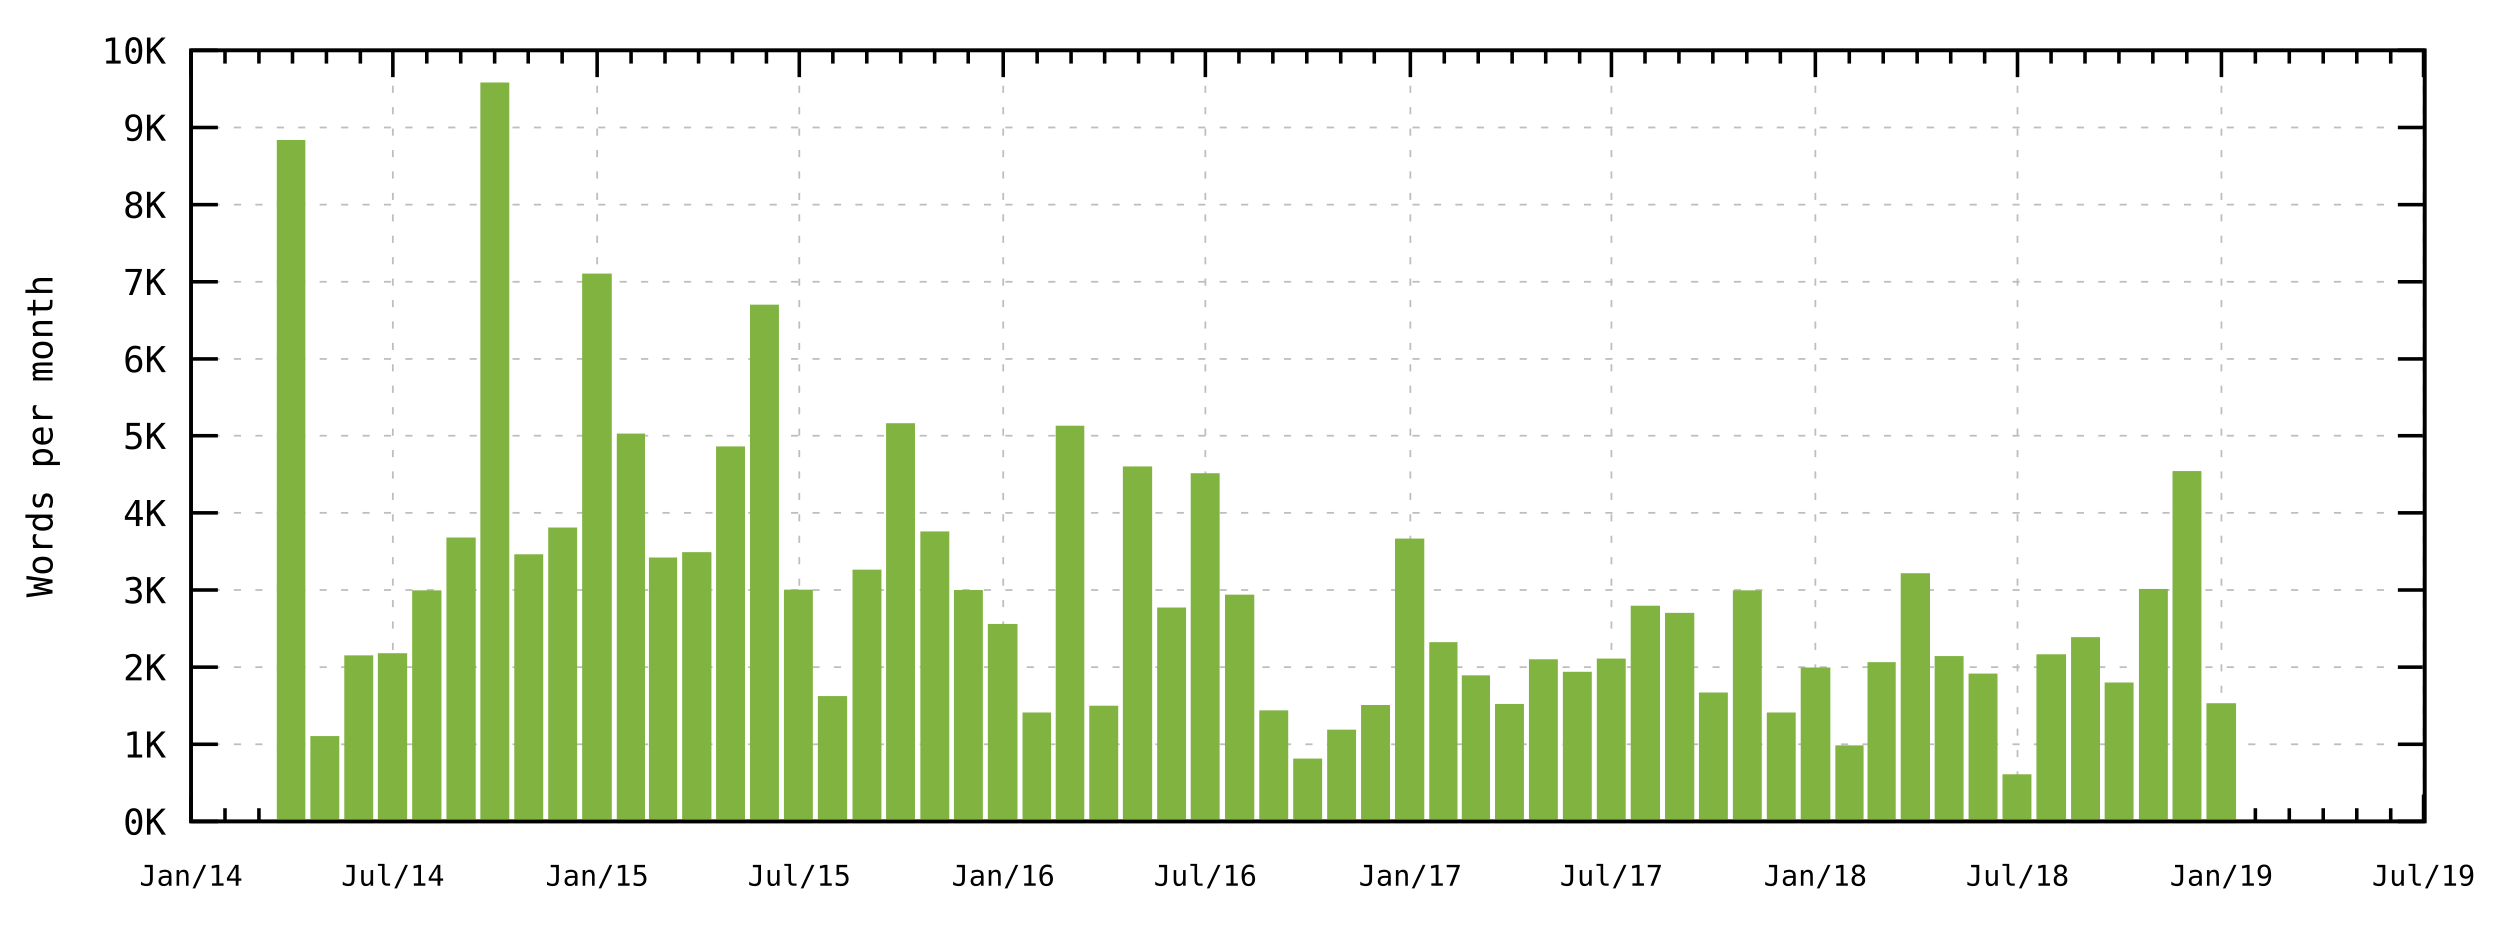
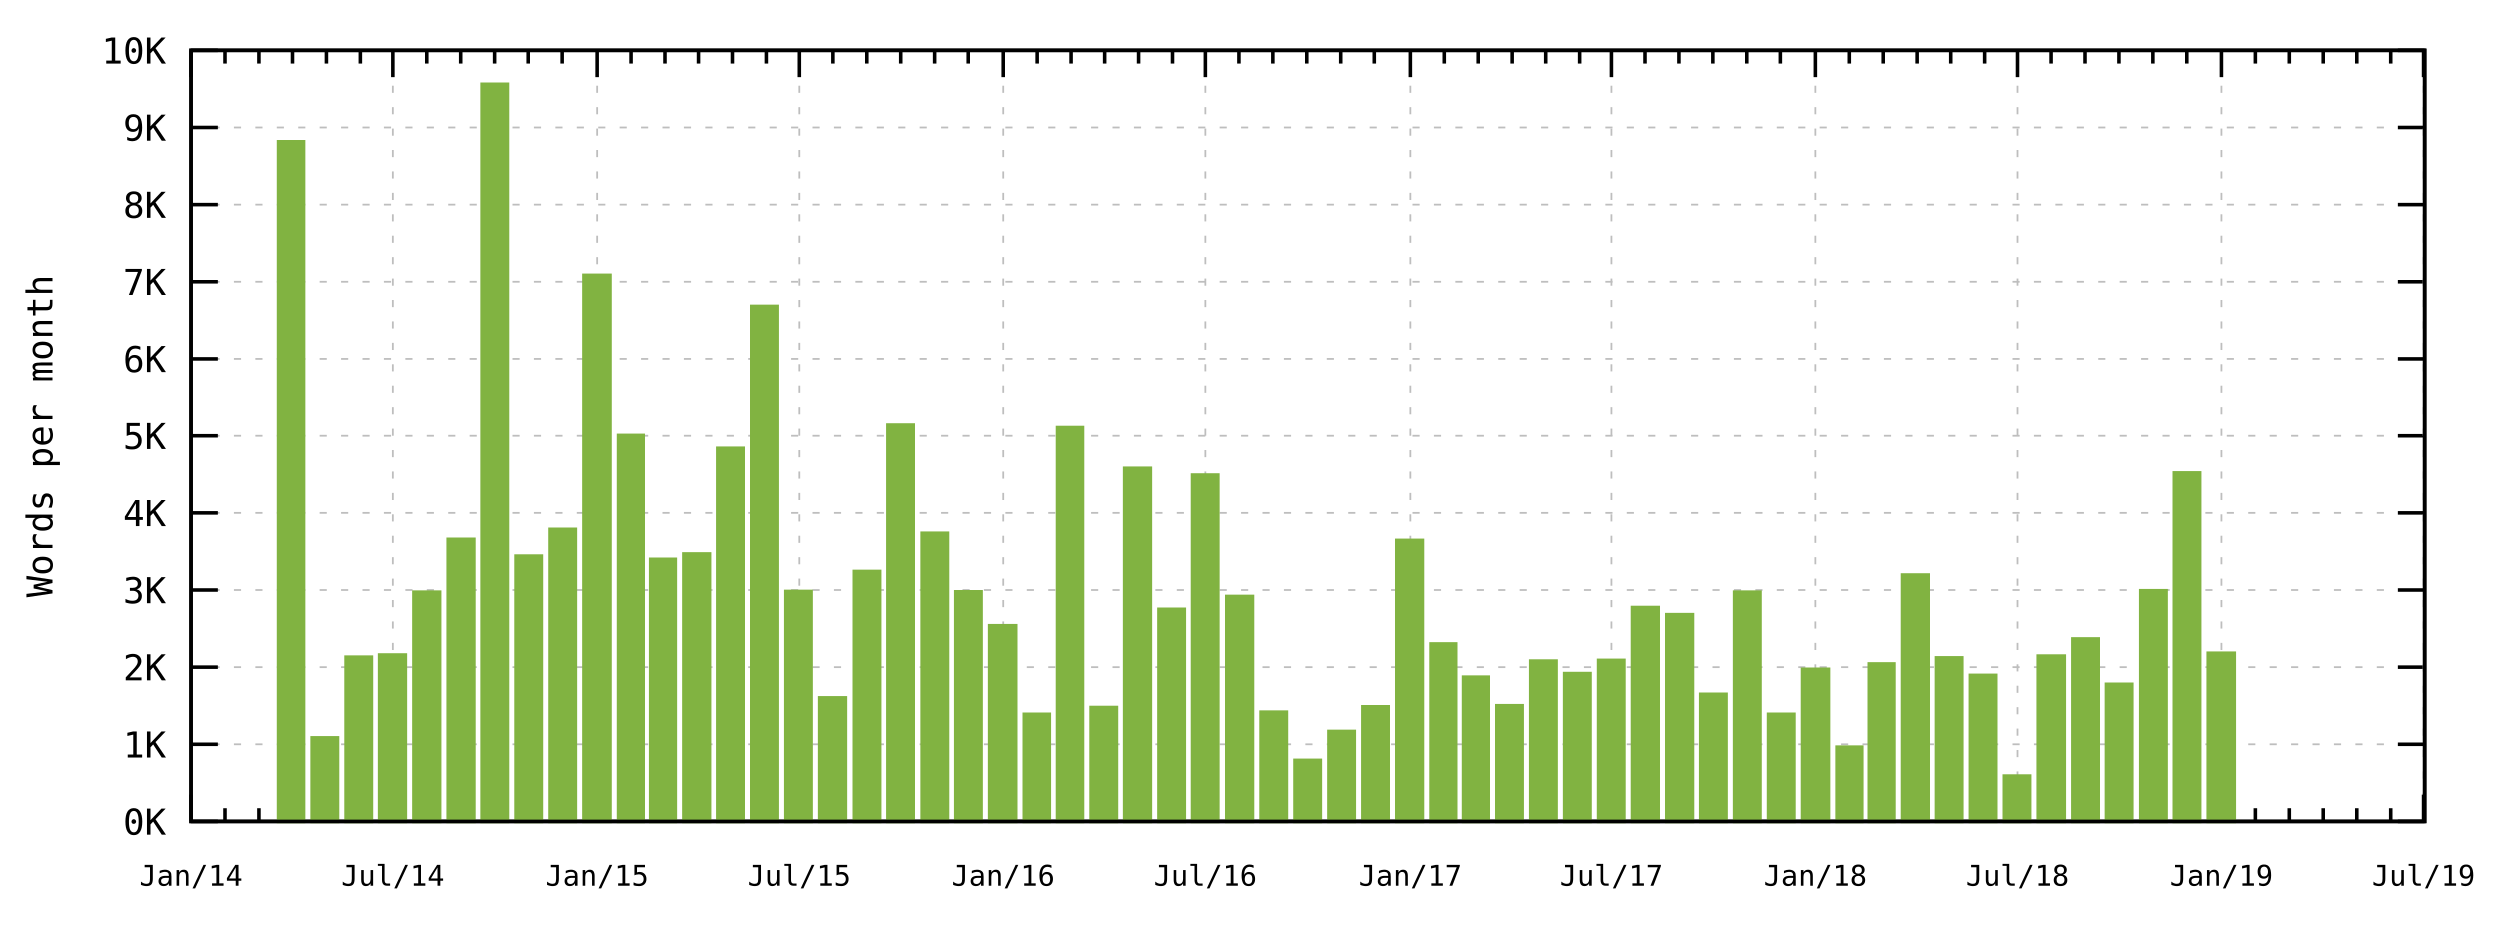
<svg xmlns="http://www.w3.org/2000/svg" xmlns:xlink="http://www.w3.org/1999/xlink" width="700" height="260" viewBox="0 0 700 260">
  <g id="gnuplot_canvas">
    <rect x="0" y="0" width="700" height="260" fill="none" />
    <defs>
      <circle id="gpDot" r="0.5" stroke-width="0.5" />
      <path id="gpPt0" stroke-width="0.267" stroke="currentColor" d="M-1,0 h2 M0,-1 v2" />
      <path id="gpPt1" stroke-width="0.267" stroke="currentColor" d="M-1,-1 L1,1 M1,-1 L-1,1" />
      <path id="gpPt2" stroke-width="0.267" stroke="currentColor" d="M-1,0 L1,0 M0,-1 L0,1 M-1,-1 L1,1 M-1,1 L1,-1" />
      <rect id="gpPt3" stroke-width="0.267" stroke="currentColor" x="-1" y="-1" width="2" height="2" />
      <rect id="gpPt4" stroke-width="0.267" stroke="currentColor" fill="currentColor" x="-1" y="-1" width="2" height="2" />
      <circle id="gpPt5" stroke-width="0.267" stroke="currentColor" cx="0" cy="0" r="1" />
      <use xlink:href="#gpPt5" id="gpPt6" fill="currentColor" stroke="none" />
      <path id="gpPt7" stroke-width="0.267" stroke="currentColor" d="M0,-1.33 L-1.33,0.67 L1.33,0.67 z" />
      <use xlink:href="#gpPt7" id="gpPt8" fill="currentColor" stroke="none" />
      <use xlink:href="#gpPt7" id="gpPt9" stroke="currentColor" transform="rotate(180)" />
      <use xlink:href="#gpPt9" id="gpPt10" fill="currentColor" stroke="none" />
      <use xlink:href="#gpPt3" id="gpPt11" stroke="currentColor" transform="rotate(45)" />
      <use xlink:href="#gpPt11" id="gpPt12" fill="currentColor" stroke="none" />
      <path id="gpPt13" stroke-width="0.267" stroke="currentColor" d="M0,1.330 L1.265,0.411 L0.782,-1.067 L-0.782,-1.076 L-1.265,0.411 z" />
      <use xlink:href="#gpPt13" id="gpPt14" fill="currentColor" stroke="none" />
      <filter id="textbox" filterUnits="objectBoundingBox" x="0" y="0" height="1" width="1">
        <feFlood flood-color="white" flood-opacity="1" result="bgnd" />
        <feComposite in="SourceGraphic" in2="bgnd" operator="atop" />
      </filter>
      <filter id="greybox" filterUnits="objectBoundingBox" x="0" y="0" height="1" width="1">
        <feFlood flood-color="lightgrey" flood-opacity="1" result="grey" />
        <feComposite in="SourceGraphic" in2="grey" operator="atop" />
      </filter>
    </defs>
    <g fill="none" color="white" stroke="currentColor" stroke-width="1.00" stroke-linecap="butt" stroke-linejoin="miter">
</g>
    <g fill="none" color="black" stroke="currentColor" stroke-width="1.00" stroke-linecap="butt" stroke-linejoin="miter">
</g>
    <g fill="none" color="black" stroke="black" stroke-width="0.50" stroke-linecap="butt" stroke-linejoin="miter">
</g>
    <g fill="none" color="gray" stroke="currentColor" stroke-width="0.50" stroke-linecap="butt" stroke-linejoin="miter">
      <path stroke="rgb(190, 190, 190)" stroke-dasharray="2,4" class="gridline" d="M53.5,230.0 L678.9,230.0  " />
    </g>
    <g fill="none" color="gray" stroke="rgb(190, 190, 190)" stroke-width="1.00" stroke-linecap="butt" stroke-linejoin="miter">
</g>
    <g fill="none" color="black" stroke="currentColor" stroke-width="1.00" stroke-linecap="butt" stroke-linejoin="miter">
      <path stroke="black" d="M53.5,230.0 L61.0,230.0 M678.9,230.0 L671.4,230.0  " />
      <g transform="translate(46.5,233.7)" stroke="none" fill="rgb(0,0,0)" font-family="monospace" font-size="10.00" text-anchor="end">
        <text>
          <tspan font-family="monospace">0K</tspan>
        </text>
      </g>
    </g>
    <g fill="none" color="black" stroke="currentColor" stroke-width="1.00" stroke-linecap="butt" stroke-linejoin="miter">
</g>
    <g fill="none" color="black" stroke="black" stroke-width="0.50" stroke-linecap="butt" stroke-linejoin="miter">
</g>
    <g fill="none" color="gray" stroke="currentColor" stroke-width="0.50" stroke-linecap="butt" stroke-linejoin="miter">
      <path stroke="rgb(190, 190, 190)" stroke-dasharray="2,4" class="gridline" d="M53.5,208.4 L678.9,208.4  " />
    </g>
    <g fill="none" color="gray" stroke="rgb(190, 190, 190)" stroke-width="1.00" stroke-linecap="butt" stroke-linejoin="miter">
</g>
    <g fill="none" color="black" stroke="currentColor" stroke-width="1.00" stroke-linecap="butt" stroke-linejoin="miter">
      <path stroke="black" d="M53.5,208.4 L61.0,208.4 M678.9,208.4 L671.4,208.4  " />
      <g transform="translate(46.5,212.1)" stroke="none" fill="rgb(0,0,0)" font-family="monospace" font-size="10.00" text-anchor="end">
        <text>
          <tspan font-family="monospace">1K</tspan>
        </text>
      </g>
    </g>
    <g fill="none" color="black" stroke="currentColor" stroke-width="1.00" stroke-linecap="butt" stroke-linejoin="miter">
</g>
    <g fill="none" color="black" stroke="black" stroke-width="0.50" stroke-linecap="butt" stroke-linejoin="miter">
</g>
    <g fill="none" color="gray" stroke="currentColor" stroke-width="0.50" stroke-linecap="butt" stroke-linejoin="miter">
      <path stroke="rgb(190, 190, 190)" stroke-dasharray="2,4" class="gridline" d="M53.5,186.8 L678.9,186.8  " />
    </g>
    <g fill="none" color="gray" stroke="rgb(190, 190, 190)" stroke-width="1.00" stroke-linecap="butt" stroke-linejoin="miter">
</g>
    <g fill="none" color="black" stroke="currentColor" stroke-width="1.00" stroke-linecap="butt" stroke-linejoin="miter">
      <path stroke="black" d="M53.5,186.8 L61.0,186.8 M678.9,186.8 L671.4,186.8  " />
      <g transform="translate(46.5,190.5)" stroke="none" fill="rgb(0,0,0)" font-family="monospace" font-size="10.00" text-anchor="end">
        <text>
          <tspan font-family="monospace">2K</tspan>
        </text>
      </g>
    </g>
    <g fill="none" color="black" stroke="currentColor" stroke-width="1.00" stroke-linecap="butt" stroke-linejoin="miter">
</g>
    <g fill="none" color="black" stroke="black" stroke-width="0.50" stroke-linecap="butt" stroke-linejoin="miter">
</g>
    <g fill="none" color="gray" stroke="currentColor" stroke-width="0.50" stroke-linecap="butt" stroke-linejoin="miter">
      <path stroke="rgb(190, 190, 190)" stroke-dasharray="2,4" class="gridline" d="M53.5,165.2 L678.9,165.2  " />
    </g>
    <g fill="none" color="gray" stroke="rgb(190, 190, 190)" stroke-width="1.00" stroke-linecap="butt" stroke-linejoin="miter">
</g>
    <g fill="none" color="black" stroke="currentColor" stroke-width="1.00" stroke-linecap="butt" stroke-linejoin="miter">
      <path stroke="black" d="M53.5,165.2 L61.0,165.2 M678.9,165.2 L671.4,165.2  " />
      <g transform="translate(46.5,168.9)" stroke="none" fill="rgb(0,0,0)" font-family="monospace" font-size="10.00" text-anchor="end">
        <text>
          <tspan font-family="monospace">3K</tspan>
        </text>
      </g>
    </g>
    <g fill="none" color="black" stroke="currentColor" stroke-width="1.00" stroke-linecap="butt" stroke-linejoin="miter">
</g>
    <g fill="none" color="black" stroke="black" stroke-width="0.50" stroke-linecap="butt" stroke-linejoin="miter">
</g>
    <g fill="none" color="gray" stroke="currentColor" stroke-width="0.50" stroke-linecap="butt" stroke-linejoin="miter">
      <path stroke="rgb(190, 190, 190)" stroke-dasharray="2,4" class="gridline" d="M53.5,143.6 L678.9,143.6  " />
    </g>
    <g fill="none" color="gray" stroke="rgb(190, 190, 190)" stroke-width="1.00" stroke-linecap="butt" stroke-linejoin="miter">
</g>
    <g fill="none" color="black" stroke="currentColor" stroke-width="1.00" stroke-linecap="butt" stroke-linejoin="miter">
      <path stroke="black" d="M53.5,143.6 L61.0,143.6 M678.9,143.6 L671.4,143.6  " />
      <g transform="translate(46.5,147.3)" stroke="none" fill="rgb(0,0,0)" font-family="monospace" font-size="10.00" text-anchor="end">
        <text>
          <tspan font-family="monospace">4K</tspan>
        </text>
      </g>
    </g>
    <g fill="none" color="black" stroke="currentColor" stroke-width="1.00" stroke-linecap="butt" stroke-linejoin="miter">
</g>
    <g fill="none" color="black" stroke="black" stroke-width="0.50" stroke-linecap="butt" stroke-linejoin="miter">
</g>
    <g fill="none" color="gray" stroke="currentColor" stroke-width="0.50" stroke-linecap="butt" stroke-linejoin="miter">
      <path stroke="rgb(190, 190, 190)" stroke-dasharray="2,4" class="gridline" d="M53.5,122.0 L678.9,122.0  " />
    </g>
    <g fill="none" color="gray" stroke="rgb(190, 190, 190)" stroke-width="1.00" stroke-linecap="butt" stroke-linejoin="miter">
</g>
    <g fill="none" color="black" stroke="currentColor" stroke-width="1.00" stroke-linecap="butt" stroke-linejoin="miter">
      <path stroke="black" d="M53.5,122.0 L61.0,122.0 M678.9,122.0 L671.4,122.0  " />
      <g transform="translate(46.5,125.7)" stroke="none" fill="rgb(0,0,0)" font-family="monospace" font-size="10.00" text-anchor="end">
        <text>
          <tspan font-family="monospace">5K</tspan>
        </text>
      </g>
    </g>
    <g fill="none" color="black" stroke="currentColor" stroke-width="1.00" stroke-linecap="butt" stroke-linejoin="miter">
</g>
    <g fill="none" color="black" stroke="black" stroke-width="0.50" stroke-linecap="butt" stroke-linejoin="miter">
</g>
    <g fill="none" color="gray" stroke="currentColor" stroke-width="0.50" stroke-linecap="butt" stroke-linejoin="miter">
      <path stroke="rgb(190, 190, 190)" stroke-dasharray="2,4" class="gridline" d="M53.5,100.5 L678.9,100.5  " />
    </g>
    <g fill="none" color="gray" stroke="rgb(190, 190, 190)" stroke-width="1.00" stroke-linecap="butt" stroke-linejoin="miter">
</g>
    <g fill="none" color="black" stroke="currentColor" stroke-width="1.00" stroke-linecap="butt" stroke-linejoin="miter">
      <path stroke="black" d="M53.5,100.5 L61.0,100.5 M678.9,100.5 L671.4,100.5  " />
      <g transform="translate(46.5,104.2)" stroke="none" fill="rgb(0,0,0)" font-family="monospace" font-size="10.00" text-anchor="end">
        <text>
          <tspan font-family="monospace">6K</tspan>
        </text>
      </g>
    </g>
    <g fill="none" color="black" stroke="currentColor" stroke-width="1.00" stroke-linecap="butt" stroke-linejoin="miter">
</g>
    <g fill="none" color="black" stroke="black" stroke-width="0.50" stroke-linecap="butt" stroke-linejoin="miter">
</g>
    <g fill="none" color="gray" stroke="currentColor" stroke-width="0.50" stroke-linecap="butt" stroke-linejoin="miter">
      <path stroke="rgb(190, 190, 190)" stroke-dasharray="2,4" class="gridline" d="M53.5,78.9 L678.9,78.9  " />
    </g>
    <g fill="none" color="gray" stroke="rgb(190, 190, 190)" stroke-width="1.00" stroke-linecap="butt" stroke-linejoin="miter">
</g>
    <g fill="none" color="black" stroke="currentColor" stroke-width="1.00" stroke-linecap="butt" stroke-linejoin="miter">
      <path stroke="black" d="M53.5,78.9 L61.0,78.9 M678.9,78.9 L671.4,78.9  " />
      <g transform="translate(46.5,82.6)" stroke="none" fill="rgb(0,0,0)" font-family="monospace" font-size="10.00" text-anchor="end">
        <text>
          <tspan font-family="monospace">7K</tspan>
        </text>
      </g>
    </g>
    <g fill="none" color="black" stroke="currentColor" stroke-width="1.00" stroke-linecap="butt" stroke-linejoin="miter">
</g>
    <g fill="none" color="black" stroke="black" stroke-width="0.50" stroke-linecap="butt" stroke-linejoin="miter">
</g>
    <g fill="none" color="gray" stroke="currentColor" stroke-width="0.50" stroke-linecap="butt" stroke-linejoin="miter">
      <path stroke="rgb(190, 190, 190)" stroke-dasharray="2,4" class="gridline" d="M53.5,57.3 L678.9,57.3  " />
    </g>
    <g fill="none" color="gray" stroke="rgb(190, 190, 190)" stroke-width="1.00" stroke-linecap="butt" stroke-linejoin="miter">
</g>
    <g fill="none" color="black" stroke="currentColor" stroke-width="1.00" stroke-linecap="butt" stroke-linejoin="miter">
      <path stroke="black" d="M53.5,57.3 L61.0,57.3 M678.9,57.3 L671.4,57.3  " />
      <g transform="translate(46.5,61.0)" stroke="none" fill="rgb(0,0,0)" font-family="monospace" font-size="10.00" text-anchor="end">
        <text>
          <tspan font-family="monospace">8K</tspan>
        </text>
      </g>
    </g>
    <g fill="none" color="black" stroke="currentColor" stroke-width="1.00" stroke-linecap="butt" stroke-linejoin="miter">
</g>
    <g fill="none" color="black" stroke="black" stroke-width="0.50" stroke-linecap="butt" stroke-linejoin="miter">
</g>
    <g fill="none" color="gray" stroke="currentColor" stroke-width="0.50" stroke-linecap="butt" stroke-linejoin="miter">
      <path stroke="rgb(190, 190, 190)" stroke-dasharray="2,4" class="gridline" d="M53.5,35.7 L678.9,35.7  " />
    </g>
    <g fill="none" color="gray" stroke="rgb(190, 190, 190)" stroke-width="1.00" stroke-linecap="butt" stroke-linejoin="miter">
</g>
    <g fill="none" color="black" stroke="currentColor" stroke-width="1.00" stroke-linecap="butt" stroke-linejoin="miter">
      <path stroke="black" d="M53.5,35.7 L61.0,35.7 M678.9,35.7 L671.4,35.7  " />
      <g transform="translate(46.5,39.4)" stroke="none" fill="rgb(0,0,0)" font-family="monospace" font-size="10.00" text-anchor="end">
        <text>
          <tspan font-family="monospace">9K</tspan>
        </text>
      </g>
    </g>
    <g fill="none" color="black" stroke="currentColor" stroke-width="1.00" stroke-linecap="butt" stroke-linejoin="miter">
</g>
    <g fill="none" color="black" stroke="black" stroke-width="0.50" stroke-linecap="butt" stroke-linejoin="miter">
</g>
    <g fill="none" color="gray" stroke="currentColor" stroke-width="0.50" stroke-linecap="butt" stroke-linejoin="miter">
      <path stroke="rgb(190, 190, 190)" stroke-dasharray="2,4" class="gridline" d="M53.5,14.1 L678.9,14.1  " />
    </g>
    <g fill="none" color="gray" stroke="rgb(190, 190, 190)" stroke-width="1.00" stroke-linecap="butt" stroke-linejoin="miter">
</g>
    <g fill="none" color="black" stroke="currentColor" stroke-width="1.00" stroke-linecap="butt" stroke-linejoin="miter">
      <path stroke="black" d="M53.5,14.1 L61.0,14.1 M678.9,14.1 L671.4,14.1  " />
      <g transform="translate(46.5,17.8)" stroke="none" fill="rgb(0,0,0)" font-family="monospace" font-size="10.00" text-anchor="end">
        <text>
          <tspan font-family="monospace">10K</tspan>
        </text>
      </g>
    </g>
    <g fill="none" color="black" stroke="currentColor" stroke-width="1.00" stroke-linecap="butt" stroke-linejoin="miter">
</g>
    <g fill="none" color="black" stroke="black" stroke-width="0.50" stroke-linecap="butt" stroke-linejoin="miter">
</g>
    <g fill="none" color="gray" stroke="currentColor" stroke-width="0.50" stroke-linecap="butt" stroke-linejoin="miter">
      <path stroke="rgb(190, 190, 190)" stroke-dasharray="2,4" class="gridline" d="M53.5,230.0 L53.5,14.1  " />
    </g>
    <g fill="none" color="gray" stroke="rgb(190, 190, 190)" stroke-width="1.00" stroke-linecap="butt" stroke-linejoin="miter">
</g>
    <g fill="none" color="black" stroke="currentColor" stroke-width="1.00" stroke-linecap="butt" stroke-linejoin="miter">
      <path stroke="black" d="M53.5,230.0 L53.5,222.5 M53.5,14.1 L53.5,21.6  " />
      <g transform="translate(53.5,248.0)" stroke="none" fill="rgb(0,0,0)" font-family="monospace" font-size="8.00" text-anchor="middle">
        <text>
          <tspan font-family="monospace">Jan/14</tspan>
        </text>
      </g>
    </g>
    <g fill="none" color="black" stroke="currentColor" stroke-width="1.00" stroke-linecap="butt" stroke-linejoin="miter">
      <path stroke="black" d="M63.0,230.0 L63.0,226.3 M63.0,14.1 L63.0,17.8 M72.5,230.0 L72.5,226.3 M72.5,14.1 L72.5,17.8   M81.9,230.0 L81.9,226.3 M81.9,14.1 L81.9,17.8 M91.4,230.0 L91.4,226.3 M91.4,14.1 L91.4,17.8   M100.9,230.0 L100.9,226.3 M100.9,14.1 L100.9,17.8  " />
    </g>
    <g fill="none" color="black" stroke="black" stroke-width="0.50" stroke-linecap="butt" stroke-linejoin="miter">
</g>
    <g fill="none" color="gray" stroke="currentColor" stroke-width="0.50" stroke-linecap="butt" stroke-linejoin="miter">
      <path stroke="rgb(190, 190, 190)" stroke-dasharray="2,4" class="gridline" d="M110.0,230.0 L110.0,14.1  " />
    </g>
    <g fill="none" color="gray" stroke="rgb(190, 190, 190)" stroke-width="1.00" stroke-linecap="butt" stroke-linejoin="miter">
</g>
    <g fill="none" color="black" stroke="currentColor" stroke-width="1.00" stroke-linecap="butt" stroke-linejoin="miter">
      <path stroke="black" d="M110.0,230.0 L110.0,222.5 M110.0,14.1 L110.0,21.6  " />
      <g transform="translate(110.0,248.0)" stroke="none" fill="rgb(0,0,0)" font-family="monospace" font-size="8.00" text-anchor="middle">
        <text>
          <tspan font-family="monospace">Jul/14</tspan>
        </text>
      </g>
    </g>
    <g fill="none" color="black" stroke="currentColor" stroke-width="1.00" stroke-linecap="butt" stroke-linejoin="miter">
      <path stroke="black" d="M119.5,230.0 L119.5,226.3 M119.5,14.1 L119.5,17.8 M129.0,230.0 L129.0,226.3 M129.0,14.1 L129.0,17.8   M138.5,230.0 L138.5,226.3 M138.5,14.1 L138.5,17.8 M147.9,230.0 L147.9,226.3 M147.9,14.1 L147.9,17.8   M157.4,230.0 L157.4,226.3 M157.4,14.1 L157.4,17.8  " />
    </g>
    <g fill="none" color="black" stroke="black" stroke-width="0.50" stroke-linecap="butt" stroke-linejoin="miter">
</g>
    <g fill="none" color="gray" stroke="currentColor" stroke-width="0.50" stroke-linecap="butt" stroke-linejoin="miter">
      <path stroke="rgb(190, 190, 190)" stroke-dasharray="2,4" class="gridline" d="M167.2,230.0 L167.2,14.1  " />
    </g>
    <g fill="none" color="gray" stroke="rgb(190, 190, 190)" stroke-width="1.00" stroke-linecap="butt" stroke-linejoin="miter">
</g>
    <g fill="none" color="black" stroke="currentColor" stroke-width="1.00" stroke-linecap="butt" stroke-linejoin="miter">
      <path stroke="black" d="M167.2,230.0 L167.2,222.5 M167.2,14.1 L167.2,21.6  " />
      <g transform="translate(167.2,248.0)" stroke="none" fill="rgb(0,0,0)" font-family="monospace" font-size="8.00" text-anchor="middle">
        <text>
          <tspan font-family="monospace">Jan/15</tspan>
        </text>
      </g>
    </g>
    <g fill="none" color="black" stroke="currentColor" stroke-width="1.00" stroke-linecap="butt" stroke-linejoin="miter">
      <path stroke="black" d="M176.7,230.0 L176.7,226.3 M176.7,14.1 L176.7,17.8 M186.2,230.0 L186.2,226.3 M186.2,14.1 L186.2,17.8   M195.6,230.0 L195.6,226.3 M195.6,14.1 L195.6,17.8 M205.1,230.0 L205.1,226.3 M205.1,14.1 L205.1,17.8   M214.6,230.0 L214.6,226.3 M214.6,14.1 L214.6,17.8  " />
    </g>
    <g fill="none" color="black" stroke="black" stroke-width="0.50" stroke-linecap="butt" stroke-linejoin="miter">
</g>
    <g fill="none" color="gray" stroke="currentColor" stroke-width="0.50" stroke-linecap="butt" stroke-linejoin="miter">
      <path stroke="rgb(190, 190, 190)" stroke-dasharray="2,4" class="gridline" d="M223.8,230.0 L223.8,14.1  " />
    </g>
    <g fill="none" color="gray" stroke="rgb(190, 190, 190)" stroke-width="1.00" stroke-linecap="butt" stroke-linejoin="miter">
</g>
    <g fill="none" color="black" stroke="currentColor" stroke-width="1.00" stroke-linecap="butt" stroke-linejoin="miter">
      <path stroke="black" d="M223.8,230.0 L223.8,222.5 M223.8,14.1 L223.8,21.6  " />
      <g transform="translate(223.8,248.0)" stroke="none" fill="rgb(0,0,0)" font-family="monospace" font-size="8.00" text-anchor="middle">
        <text>
          <tspan font-family="monospace">Jul/15</tspan>
        </text>
      </g>
    </g>
    <g fill="none" color="black" stroke="currentColor" stroke-width="1.00" stroke-linecap="butt" stroke-linejoin="miter">
      <path stroke="black" d="M233.2,230.0 L233.2,226.3 M233.2,14.1 L233.2,17.8 M242.7,230.0 L242.7,226.3 M242.7,14.1 L242.7,17.8   M252.2,230.0 L252.2,226.3 M252.2,14.1 L252.2,17.8 M261.7,230.0 L261.7,226.3 M261.7,14.1 L261.7,17.8   M271.1,230.0 L271.1,226.3 M271.1,14.1 L271.1,17.8  " />
    </g>
    <g fill="none" color="black" stroke="black" stroke-width="0.50" stroke-linecap="butt" stroke-linejoin="miter">
</g>
    <g fill="none" color="gray" stroke="currentColor" stroke-width="0.50" stroke-linecap="butt" stroke-linejoin="miter">
      <path stroke="rgb(190, 190, 190)" stroke-dasharray="2,4" class="gridline" d="M280.9,230.0 L280.9,14.1  " />
    </g>
    <g fill="none" color="gray" stroke="rgb(190, 190, 190)" stroke-width="1.00" stroke-linecap="butt" stroke-linejoin="miter">
</g>
    <g fill="none" color="black" stroke="currentColor" stroke-width="1.00" stroke-linecap="butt" stroke-linejoin="miter">
      <path stroke="black" d="M280.9,230.0 L280.9,222.5 M280.9,14.1 L280.9,21.6  " />
      <g transform="translate(280.9,248.0)" stroke="none" fill="rgb(0,0,0)" font-family="monospace" font-size="8.00" text-anchor="middle">
        <text>
          <tspan font-family="monospace">Jan/16</tspan>
        </text>
      </g>
    </g>
    <g fill="none" color="black" stroke="currentColor" stroke-width="1.00" stroke-linecap="butt" stroke-linejoin="miter">
      <path stroke="black" d="M290.4,230.0 L290.4,226.3 M290.4,14.1 L290.4,17.8 M299.9,230.0 L299.9,226.3 M299.9,14.1 L299.9,17.8   M309.3,230.0 L309.3,226.3 M309.3,14.1 L309.3,17.8 M318.8,230.0 L318.8,226.3 M318.8,14.1 L318.8,17.8   M328.3,230.0 L328.3,226.3 M328.3,14.1 L328.3,17.8  " />
    </g>
    <g fill="none" color="black" stroke="black" stroke-width="0.50" stroke-linecap="butt" stroke-linejoin="miter">
</g>
    <g fill="none" color="gray" stroke="currentColor" stroke-width="0.50" stroke-linecap="butt" stroke-linejoin="miter">
      <path stroke="rgb(190, 190, 190)" stroke-dasharray="2,4" class="gridline" d="M337.5,230.0 L337.5,14.1  " />
    </g>
    <g fill="none" color="gray" stroke="rgb(190, 190, 190)" stroke-width="1.00" stroke-linecap="butt" stroke-linejoin="miter">
</g>
    <g fill="none" color="black" stroke="currentColor" stroke-width="1.00" stroke-linecap="butt" stroke-linejoin="miter">
      <path stroke="black" d="M337.5,230.0 L337.5,222.5 M337.5,14.1 L337.5,21.6  " />
      <g transform="translate(337.5,248.0)" stroke="none" fill="rgb(0,0,0)" font-family="monospace" font-size="8.00" text-anchor="middle">
        <text>
          <tspan font-family="monospace">Jul/16</tspan>
        </text>
      </g>
    </g>
    <g fill="none" color="black" stroke="currentColor" stroke-width="1.00" stroke-linecap="butt" stroke-linejoin="miter">
      <path stroke="black" d="M346.9,230.0 L346.9,226.3 M346.9,14.1 L346.9,17.8 M356.4,230.0 L356.4,226.3 M356.4,14.1 L356.4,17.8   M365.9,230.0 L365.9,226.3 M365.9,14.1 L365.9,17.8 M375.4,230.0 L375.4,226.3 M375.4,14.1 L375.4,17.8   M384.8,230.0 L384.8,226.3 M384.8,14.1 L384.8,17.8  " />
    </g>
    <g fill="none" color="black" stroke="black" stroke-width="0.50" stroke-linecap="butt" stroke-linejoin="miter">
</g>
    <g fill="none" color="gray" stroke="currentColor" stroke-width="0.50" stroke-linecap="butt" stroke-linejoin="miter">
      <path stroke="rgb(190, 190, 190)" stroke-dasharray="2,4" class="gridline" d="M394.9,230.0 L394.9,14.1  " />
    </g>
    <g fill="none" color="gray" stroke="rgb(190, 190, 190)" stroke-width="1.00" stroke-linecap="butt" stroke-linejoin="miter">
</g>
    <g fill="none" color="black" stroke="currentColor" stroke-width="1.00" stroke-linecap="butt" stroke-linejoin="miter">
      <path stroke="black" d="M394.9,230.0 L394.9,222.5 M394.9,14.1 L394.9,21.6  " />
      <g transform="translate(394.9,248.0)" stroke="none" fill="rgb(0,0,0)" font-family="monospace" font-size="8.00" text-anchor="middle">
        <text>
          <tspan font-family="monospace">Jan/17</tspan>
        </text>
      </g>
    </g>
    <g fill="none" color="black" stroke="currentColor" stroke-width="1.00" stroke-linecap="butt" stroke-linejoin="miter">
      <path stroke="black" d="M404.4,230.0 L404.4,226.3 M404.4,14.1 L404.4,17.8 M413.9,230.0 L413.9,226.3 M413.9,14.1 L413.9,17.8   M423.4,230.0 L423.4,226.3 M423.4,14.1 L423.4,17.8 M432.8,230.0 L432.8,226.3 M432.8,14.1 L432.8,17.8   M442.3,230.0 L442.3,226.3 M442.3,14.1 L442.3,17.8  " />
    </g>
    <g fill="none" color="black" stroke="black" stroke-width="0.50" stroke-linecap="butt" stroke-linejoin="miter">
</g>
    <g fill="none" color="gray" stroke="currentColor" stroke-width="0.50" stroke-linecap="butt" stroke-linejoin="miter">
      <path stroke="rgb(190, 190, 190)" stroke-dasharray="2,4" class="gridline" d="M451.2,230.0 L451.2,14.1  " />
    </g>
    <g fill="none" color="gray" stroke="rgb(190, 190, 190)" stroke-width="1.00" stroke-linecap="butt" stroke-linejoin="miter">
</g>
    <g fill="none" color="black" stroke="currentColor" stroke-width="1.00" stroke-linecap="butt" stroke-linejoin="miter">
      <path stroke="black" d="M451.2,230.0 L451.2,222.5 M451.2,14.1 L451.2,21.6  " />
      <g transform="translate(451.2,248.0)" stroke="none" fill="rgb(0,0,0)" font-family="monospace" font-size="8.00" text-anchor="middle">
        <text>
          <tspan font-family="monospace">Jul/17</tspan>
        </text>
      </g>
    </g>
    <g fill="none" color="black" stroke="currentColor" stroke-width="1.00" stroke-linecap="butt" stroke-linejoin="miter">
      <path stroke="black" d="M460.6,230.0 L460.6,226.3 M460.6,14.1 L460.6,17.8 M470.1,230.0 L470.1,226.3 M470.1,14.1 L470.1,17.8   M479.6,230.0 L479.6,226.3 M479.6,14.1 L479.6,17.8 M489.1,230.0 L489.1,226.3 M489.1,14.1 L489.1,17.8   M498.5,230.0 L498.5,226.3 M498.5,14.1 L498.5,17.8  " />
    </g>
    <g fill="none" color="black" stroke="black" stroke-width="0.50" stroke-linecap="butt" stroke-linejoin="miter">
</g>
    <g fill="none" color="gray" stroke="currentColor" stroke-width="0.50" stroke-linecap="butt" stroke-linejoin="miter">
      <path stroke="rgb(190, 190, 190)" stroke-dasharray="2,4" class="gridline" d="M508.3,230.0 L508.3,14.1  " />
    </g>
    <g fill="none" color="gray" stroke="rgb(190, 190, 190)" stroke-width="1.00" stroke-linecap="butt" stroke-linejoin="miter">
</g>
    <g fill="none" color="black" stroke="currentColor" stroke-width="1.00" stroke-linecap="butt" stroke-linejoin="miter">
      <path stroke="black" d="M508.3,230.0 L508.3,222.5 M508.3,14.1 L508.3,21.6  " />
      <g transform="translate(508.3,248.0)" stroke="none" fill="rgb(0,0,0)" font-family="monospace" font-size="8.00" text-anchor="middle">
        <text>
          <tspan font-family="monospace">Jan/18</tspan>
        </text>
      </g>
    </g>
    <g fill="none" color="black" stroke="currentColor" stroke-width="1.00" stroke-linecap="butt" stroke-linejoin="miter">
      <path stroke="black" d="M517.8,230.0 L517.8,226.3 M517.8,14.1 L517.8,17.8 M527.3,230.0 L527.3,226.3 M527.3,14.1 L527.3,17.8   M536.8,230.0 L536.8,226.3 M536.8,14.1 L536.8,17.8 M546.2,230.0 L546.2,226.3 M546.2,14.1 L546.2,17.8   M555.7,230.0 L555.7,226.3 M555.7,14.1 L555.7,17.8  " />
    </g>
    <g fill="none" color="black" stroke="black" stroke-width="0.50" stroke-linecap="butt" stroke-linejoin="miter">
</g>
    <g fill="none" color="gray" stroke="currentColor" stroke-width="0.50" stroke-linecap="butt" stroke-linejoin="miter">
      <path stroke="rgb(190, 190, 190)" stroke-dasharray="2,4" class="gridline" d="M564.9,230.0 L564.9,14.1  " />
    </g>
    <g fill="none" color="gray" stroke="rgb(190, 190, 190)" stroke-width="1.00" stroke-linecap="butt" stroke-linejoin="miter">
</g>
    <g fill="none" color="black" stroke="currentColor" stroke-width="1.00" stroke-linecap="butt" stroke-linejoin="miter">
      <path stroke="black" d="M564.9,230.0 L564.9,222.5 M564.9,14.1 L564.9,21.6  " />
      <g transform="translate(564.9,248.0)" stroke="none" fill="rgb(0,0,0)" font-family="monospace" font-size="8.00" text-anchor="middle">
        <text>
          <tspan font-family="monospace">Jul/18</tspan>
        </text>
      </g>
    </g>
    <g fill="none" color="black" stroke="currentColor" stroke-width="1.00" stroke-linecap="butt" stroke-linejoin="miter">
      <path stroke="black" d="M574.3,230.0 L574.3,226.3 M574.3,14.1 L574.3,17.8 M583.8,230.0 L583.8,226.3 M583.8,14.1 L583.8,17.8   M593.3,230.0 L593.3,226.3 M593.3,14.1 L593.3,17.8 M602.8,230.0 L602.8,226.3 M602.8,14.1 L602.8,17.8   M612.3,230.0 L612.3,226.3 M612.3,14.1 L612.3,17.8  " />
    </g>
    <g fill="none" color="black" stroke="black" stroke-width="0.50" stroke-linecap="butt" stroke-linejoin="miter">
</g>
    <g fill="none" color="gray" stroke="currentColor" stroke-width="0.50" stroke-linecap="butt" stroke-linejoin="miter">
      <path stroke="rgb(190, 190, 190)" stroke-dasharray="2,4" class="gridline" d="M622.0,230.0 L622.0,14.1  " />
    </g>
    <g fill="none" color="gray" stroke="rgb(190, 190, 190)" stroke-width="1.00" stroke-linecap="butt" stroke-linejoin="miter">
</g>
    <g fill="none" color="black" stroke="currentColor" stroke-width="1.00" stroke-linecap="butt" stroke-linejoin="miter">
      <path stroke="black" d="M622.0,230.0 L622.0,222.5 M622.0,14.1 L622.0,21.6  " />
      <g transform="translate(622.0,248.0)" stroke="none" fill="rgb(0,0,0)" font-family="monospace" font-size="8.00" text-anchor="middle">
        <text>
          <tspan font-family="monospace">Jan/19</tspan>
        </text>
      </g>
    </g>
    <g fill="none" color="black" stroke="currentColor" stroke-width="1.00" stroke-linecap="butt" stroke-linejoin="miter">
      <path stroke="black" d="M631.5,230.0 L631.5,226.3 M631.5,14.1 L631.5,17.8 M641.0,230.0 L641.0,226.3 M641.0,14.1 L641.0,17.8   M650.5,230.0 L650.5,226.3 M650.5,14.1 L650.5,17.8 M659.9,230.0 L659.9,226.3 M659.9,14.1 L659.9,17.8   M669.4,230.0 L669.4,226.3 M669.4,14.1 L669.4,17.8  " />
    </g>
    <g fill="none" color="black" stroke="black" stroke-width="0.50" stroke-linecap="butt" stroke-linejoin="miter">
</g>
    <g fill="none" color="gray" stroke="currentColor" stroke-width="0.50" stroke-linecap="butt" stroke-linejoin="miter">
      <path stroke="rgb(190, 190, 190)" stroke-dasharray="2,4" class="gridline" d="M678.6,230.0 L678.6,14.1  " />
    </g>
    <g fill="none" color="gray" stroke="rgb(190, 190, 190)" stroke-width="1.00" stroke-linecap="butt" stroke-linejoin="miter">
</g>
    <g fill="none" color="black" stroke="currentColor" stroke-width="1.00" stroke-linecap="butt" stroke-linejoin="miter">
      <path stroke="black" d="M678.6,230.0 L678.6,222.5 M678.6,14.1 L678.6,21.6  " />
      <g transform="translate(678.6,248.0)" stroke="none" fill="rgb(0,0,0)" font-family="monospace" font-size="8.00" text-anchor="middle">
        <text>
          <tspan font-family="monospace">Jul/19</tspan>
        </text>
      </g>
    </g>
    <g fill="none" color="black" stroke="currentColor" stroke-width="1.00" stroke-linecap="butt" stroke-linejoin="miter">
</g>
    <g fill="none" color="black" stroke="currentColor" stroke-width="1.00" stroke-linecap="butt" stroke-linejoin="miter">
      <path stroke="black" d="M53.5,14.1 L53.5,230.0 L678.9,230.0 L678.9,14.1 L53.5,14.1 Z  " />
    </g>
    <g fill="none" color="black" stroke="currentColor" stroke-width="1.00" stroke-linecap="butt" stroke-linejoin="miter">
      <g transform="translate(14.7,122.1) rotate(270)" stroke="none" fill="rgb(0,0,0)" font-family="monospace" font-size="10.00" text-anchor="middle">
        <text>
          <tspan font-family="monospace">Words per month</tspan>
        </text>
      </g>
    </g>
    <g fill="none" color="black" stroke="currentColor" stroke-width="1.00" stroke-linecap="butt" stroke-linejoin="miter">
</g>
    <g id="gnuplot_plot_1">
      <g fill="none" color="black" stroke="currentColor" stroke-width="1.00" stroke-linecap="butt" stroke-linejoin="miter">
        <g stroke="none" shape-rendering="crispEdges">
          <polygon fill="rgb(129, 179,  65)" points="78.0,230.0 85.1,230.0 85.1,39.6 78.0,39.6 " />
        </g>
        <path stroke="rgb(129, 179,  65)" d="M78.0,230.0 L78.0,39.7 L85.0,39.7 L85.0,230.0 L78.0,230.0 Z  " />
        <g stroke="none" shape-rendering="crispEdges">
          <polygon fill="rgb(129, 179,  65)" points="87.4,230.0 94.6,230.0 94.6,206.5 87.4,206.5 " />
        </g>
        <path stroke="rgb(129, 179,  65)" d="M87.4,230.0 L87.4,206.6 L94.5,206.6 L94.5,230.0 L87.4,230.0 Z  " />
        <g stroke="none" shape-rendering="crispEdges">
          <polygon fill="rgb(129, 179,  65)" points="96.9,230.0 104.1,230.0 104.1,183.9 96.9,183.9 " />
        </g>
        <path stroke="rgb(129, 179,  65)" d="M96.9,230.0 L96.9,184.0 L104.0,184.0 L104.0,230.0 L96.9,230.0 Z  " />
        <g stroke="none" shape-rendering="crispEdges">
          <polygon fill="rgb(129, 179,  65)" points="106.3,230.0 113.6,230.0 113.6,183.3 106.3,183.3 " />
        </g>
        <path stroke="rgb(129, 179,  65)" d="M106.3,230.0 L106.3,183.4 L113.5,183.4 L113.5,230.0 L106.3,230.0 Z  " />
        <g stroke="none" shape-rendering="crispEdges">
          <polygon fill="rgb(129, 179,  65)" points="115.9,230.0 123.2,230.0 123.2,165.7 115.9,165.7 " />
        </g>
        <path stroke="rgb(129, 179,  65)" d="M115.9,230.0 L115.9,165.8 L123.1,165.8 L123.1,230.0 L115.9,230.0 Z  " />
        <g stroke="none" shape-rendering="crispEdges">
          <polygon fill="rgb(129, 179,  65)" points="125.5,230.0 132.8,230.0 132.8,150.9 125.5,150.9 " />
        </g>
        <path stroke="rgb(129, 179,  65)" d="M125.5,230.0 L125.5,151.0 L132.7,151.0 L132.7,230.0 L125.5,230.0 Z  " />
        <g stroke="none" shape-rendering="crispEdges">
          <polygon fill="rgb(129, 179,  65)" points="135.0,230.0 142.2,230.0 142.2,23.5 135.0,23.5 " />
        </g>
        <path stroke="rgb(129, 179,  65)" d="M135.0,230.0 L135.0,23.6 L142.1,23.6 L142.1,230.0 L135.0,230.0 Z  " />
        <g stroke="none" shape-rendering="crispEdges">
          <polygon fill="rgb(129, 179,  65)" points="144.5,230.0 151.7,230.0 151.7,155.6 144.5,155.6 " />
        </g>
        <path stroke="rgb(129, 179,  65)" d="M144.5,230.0 L144.5,155.7 L151.6,155.7 L151.6,230.0 L144.5,230.0 Z  " />
        <g stroke="none" shape-rendering="crispEdges">
          <polygon fill="rgb(129, 179,  65)" points="154.0,230.0 161.2,230.0 161.2,148.1 154.0,148.1 " />
        </g>
        <path stroke="rgb(129, 179,  65)" d="M154.0,230.0 L154.0,148.2 L161.1,148.2 L161.1,230.0 L154.0,230.0 Z  " />
        <g stroke="none" shape-rendering="crispEdges">
          <polygon fill="rgb(129, 179,  65)" points="163.5,230.0 170.9,230.0 170.9,77.0 163.5,77.0 " />
        </g>
        <path stroke="rgb(129, 179,  65)" d="M163.5,230.0 L163.5,77.1 L170.8,77.1 L170.8,230.0 L163.5,230.0 Z  " />
        <g stroke="none" shape-rendering="crispEdges">
          <polygon fill="rgb(129, 179,  65)" points="173.2,230.0 180.2,230.0 180.2,121.8 173.2,121.8 " />
        </g>
        <path stroke="rgb(129, 179,  65)" d="M173.2,230.0 L173.2,121.9 L180.1,121.9 L180.1,230.0 L173.2,230.0 Z  " />
        <g stroke="none" shape-rendering="crispEdges">
          <polygon fill="rgb(129, 179,  65)" points="182.2,230.0 189.2,230.0 189.2,156.5 182.2,156.5 " />
        </g>
        <path stroke="rgb(129, 179,  65)" d="M182.2,230.0 L182.2,156.6 L189.1,156.6 L189.1,230.0 L182.2,230.0 Z  " />
        <g stroke="none" shape-rendering="crispEdges">
          <polygon fill="rgb(129, 179,  65)" points="191.5,230.0 198.8,230.0 198.8,155.0 191.5,155.0 " />
        </g>
        <path stroke="rgb(129, 179,  65)" d="M191.5,230.0 L191.5,155.1 L198.7,155.1 L198.7,230.0 L191.5,230.0 Z  " />
        <g stroke="none" shape-rendering="crispEdges">
          <polygon fill="rgb(129, 179,  65)" points="201.0,230.0 208.2,230.0 208.2,125.4 201.0,125.4 " />
        </g>
        <path stroke="rgb(129, 179,  65)" d="M201.0,230.0 L201.0,125.5 L208.1,125.5 L208.1,230.0 L201.0,230.0 Z  " />
        <g stroke="none" shape-rendering="crispEdges">
          <polygon fill="rgb(129, 179,  65)" points="210.5,230.0 217.7,230.0 217.7,85.7 210.5,85.7 " />
        </g>
        <path stroke="rgb(129, 179,  65)" d="M210.5,230.0 L210.5,85.8 L217.6,85.8 L217.6,230.0 L210.5,230.0 Z  " />
        <g stroke="none" shape-rendering="crispEdges">
          <polygon fill="rgb(129, 179,  65)" points="220.0,230.0 227.2,230.0 227.2,165.5 220.0,165.5 " />
        </g>
        <path stroke="rgb(129, 179,  65)" d="M220.0,230.0 L220.0,165.6 L227.1,165.6 L227.1,230.0 L220.0,230.0 Z  " />
        <g stroke="none" shape-rendering="crispEdges">
          <polygon fill="rgb(129, 179,  65)" points="229.5,230.0 236.8,230.0 236.8,195.3 229.5,195.3 " />
        </g>
        <path stroke="rgb(129, 179,  65)" d="M229.5,230.0 L229.5,195.4 L236.7,195.4 L236.7,230.0 L229.5,230.0 Z  " />
        <g stroke="none" shape-rendering="crispEdges">
          <polygon fill="rgb(129, 179,  65)" points="239.2,230.0 246.4,230.0 246.4,159.9 239.2,159.9 " />
        </g>
        <path stroke="rgb(129, 179,  65)" d="M239.2,230.0 L239.2,160.0 L246.3,160.0 L246.3,230.0 L239.2,230.0 Z  " />
        <g stroke="none" shape-rendering="crispEdges">
          <polygon fill="rgb(129, 179,  65)" points="248.6,230.0 255.8,230.0 255.8,118.9 248.6,118.9 " />
        </g>
        <path stroke="rgb(129, 179,  65)" d="M248.6,230.0 L248.6,119.0 L255.7,119.0 L255.7,230.0 L248.6,230.0 Z  " />
        <g stroke="none" shape-rendering="crispEdges">
          <polygon fill="rgb(129, 179,  65)" points="258.2,230.0 265.4,230.0 265.4,149.2 258.2,149.2 " />
        </g>
        <path stroke="rgb(129, 179,  65)" d="M258.2,230.0 L258.2,149.3 L265.3,149.3 L265.3,230.0 L258.2,230.0 Z  " />
        <g stroke="none" shape-rendering="crispEdges">
          <polygon fill="rgb(129, 179,  65)" points="267.6,230.0 274.8,230.0 274.8,165.6 267.6,165.6 " />
        </g>
        <path stroke="rgb(129, 179,  65)" d="M267.6,230.0 L267.6,165.7 L274.7,165.7 L274.7,230.0 L267.6,230.0 Z  " />
        <g stroke="none" shape-rendering="crispEdges">
          <polygon fill="rgb(129, 179,  65)" points="277.1,230.0 284.5,230.0 284.5,175.1 277.1,175.1 " />
        </g>
        <path stroke="rgb(129, 179,  65)" d="M277.1,230.0 L277.1,175.2 L284.4,175.2 L284.4,230.0 L277.1,230.0 Z  " />
        <g stroke="none" shape-rendering="crispEdges">
          <polygon fill="rgb(129, 179,  65)" points="286.8,230.0 293.9,230.0 293.9,199.9 286.8,199.9 " />
        </g>
        <path stroke="rgb(129, 179,  65)" d="M286.8,230.0 L286.8,200.0 L293.8,200.0 L293.8,230.0 L286.8,230.0 Z  " />
        <g stroke="none" shape-rendering="crispEdges">
          <polygon fill="rgb(129, 179,  65)" points="296.1,230.0 303.2,230.0 303.2,119.6 296.1,119.6 " />
        </g>
        <path stroke="rgb(129, 179,  65)" d="M296.1,230.0 L296.1,119.7 L303.1,119.7 L303.1,230.0 L296.1,230.0 Z  " />
        <g stroke="none" shape-rendering="crispEdges">
          <polygon fill="rgb(129, 179,  65)" points="305.5,230.0 312.7,230.0 312.7,198.0 305.5,198.0 " />
        </g>
        <path stroke="rgb(129, 179,  65)" d="M305.5,230.0 L305.5,198.1 L312.6,198.1 L312.6,230.0 L305.5,230.0 Z  " />
        <g stroke="none" shape-rendering="crispEdges">
          <polygon fill="rgb(129, 179,  65)" points="314.9,230.0 322.2,230.0 322.2,131.0 314.9,131.0 " />
        </g>
        <path stroke="rgb(129, 179,  65)" d="M314.9,230.0 L314.9,131.1 L322.1,131.1 L322.1,230.0 L314.9,230.0 Z  " />
        <g stroke="none" shape-rendering="crispEdges">
          <polygon fill="rgb(129, 179,  65)" points="324.5,230.0 331.7,230.0 331.7,170.5 324.5,170.5 " />
        </g>
        <path stroke="rgb(129, 179,  65)" d="M324.5,230.0 L324.5,170.6 L331.6,170.6 L331.6,230.0 L324.5,230.0 Z  " />
        <g stroke="none" shape-rendering="crispEdges">
          <polygon fill="rgb(129, 179,  65)" points="333.9,230.0 341.1,230.0 341.1,132.9 333.9,132.9 " />
        </g>
        <path stroke="rgb(129, 179,  65)" d="M333.9,230.0 L333.9,133.0 L341.0,133.0 L341.0,230.0 L333.9,230.0 Z  " />
        <g stroke="none" shape-rendering="crispEdges">
          <polygon fill="rgb(129, 179,  65)" points="343.5,230.0 350.8,230.0 350.8,166.9 343.5,166.9 " />
        </g>
        <path stroke="rgb(129, 179,  65)" d="M343.5,230.0 L343.5,167.0 L350.7,167.0 L350.7,230.0 L343.5,230.0 Z  " />
        <g stroke="none" shape-rendering="crispEdges">
          <polygon fill="rgb(129, 179,  65)" points="353.1,230.0 360.3,230.0 360.3,199.3 353.1,199.3 " />
        </g>
        <path stroke="rgb(129, 179,  65)" d="M353.1,230.0 L353.1,199.4 L360.2,199.4 L360.2,230.0 L353.1,230.0 Z  " />
        <g stroke="none" shape-rendering="crispEdges">
          <polygon fill="rgb(129, 179,  65)" points="362.6,230.0 369.8,230.0 369.8,212.8 362.6,212.8 " />
        </g>
        <path stroke="rgb(129, 179,  65)" d="M362.6,230.0 L362.6,212.9 L369.7,212.9 L369.7,230.0 L362.6,230.0 Z  " />
        <g stroke="none" shape-rendering="crispEdges">
          <polygon fill="rgb(129, 179,  65)" points="372.1,230.0 379.3,230.0 379.3,204.7 372.1,204.7 " />
        </g>
        <path stroke="rgb(129, 179,  65)" d="M372.1,230.0 L372.1,204.8 L379.2,204.8 L379.2,230.0 L372.1,230.0 Z  " />
        <g stroke="none" shape-rendering="crispEdges">
          <polygon fill="rgb(129, 179,  65)" points="381.6,230.0 388.8,230.0 388.8,197.8 381.6,197.8 " />
        </g>
        <path stroke="rgb(129, 179,  65)" d="M381.6,230.0 L381.6,197.9 L388.7,197.9 L388.7,230.0 L381.6,230.0 Z  " />
        <g stroke="none" shape-rendering="crispEdges">
          <polygon fill="rgb(129, 179,  65)" points="391.1,230.0 398.4,230.0 398.4,151.2 391.1,151.2 " />
        </g>
        <path stroke="rgb(129, 179,  65)" d="M391.1,230.0 L391.1,151.3 L398.3,151.3 L398.3,230.0 L391.1,230.0 Z  " />
        <g stroke="none" shape-rendering="crispEdges">
          <polygon fill="rgb(129, 179,  65)" points="400.7,230.0 407.7,230.0 407.7,180.2 400.7,180.2 " />
        </g>
        <path stroke="rgb(129, 179,  65)" d="M400.7,230.0 L400.7,180.3 L407.6,180.3 L407.6,230.0 L400.7,230.0 Z  " />
        <g stroke="none" shape-rendering="crispEdges">
          <polygon fill="rgb(129, 179,  65)" points="409.8,230.0 416.8,230.0 416.8,189.5 409.8,189.5 " />
        </g>
        <path stroke="rgb(129, 179,  65)" d="M409.8,230.0 L409.8,189.6 L416.7,189.6 L416.7,230.0 L409.8,230.0 Z  " />
        <g stroke="none" shape-rendering="crispEdges">
          <polygon fill="rgb(129, 179,  65)" points="419.1,230.0 426.3,230.0 426.3,197.5 419.1,197.5 " />
        </g>
        <path stroke="rgb(129, 179,  65)" d="M419.1,230.0 L419.1,197.6 L426.2,197.6 L426.2,230.0 L419.1,230.0 Z  " />
        <g stroke="none" shape-rendering="crispEdges">
          <polygon fill="rgb(129, 179,  65)" points="428.6,230.0 435.8,230.0 435.8,185.0 428.6,185.0 " />
        </g>
        <path stroke="rgb(129, 179,  65)" d="M428.6,230.0 L428.6,185.1 L435.7,185.1 L435.7,230.0 L428.6,230.0 Z  " />
        <g stroke="none" shape-rendering="crispEdges">
          <polygon fill="rgb(129, 179,  65)" points="438.1,230.0 445.3,230.0 445.3,188.5 438.1,188.5 " />
        </g>
        <path stroke="rgb(129, 179,  65)" d="M438.1,230.0 L438.1,188.6 L445.2,188.6 L445.2,230.0 L438.1,230.0 Z  " />
        <g stroke="none" shape-rendering="crispEdges">
          <polygon fill="rgb(129, 179,  65)" points="447.6,230.0 454.8,230.0 454.8,184.8 447.6,184.8 " />
        </g>
        <path stroke="rgb(129, 179,  65)" d="M447.6,230.0 L447.6,184.9 L454.7,184.9 L454.7,230.0 L447.6,230.0 Z  " />
        <g stroke="none" shape-rendering="crispEdges">
          <polygon fill="rgb(129, 179,  65)" points="457.1,230.0 464.4,230.0 464.4,170.0 457.1,170.0 " />
        </g>
        <path stroke="rgb(129, 179,  65)" d="M457.1,230.0 L457.1,170.1 L464.3,170.1 L464.3,230.0 L457.1,230.0 Z  " />
        <g stroke="none" shape-rendering="crispEdges">
          <polygon fill="rgb(129, 179,  65)" points="466.7,230.0 474.0,230.0 474.0,172.0 466.7,172.0 " />
        </g>
        <path stroke="rgb(129, 179,  65)" d="M466.7,230.0 L466.7,172.1 L473.9,172.1 L473.9,230.0 L466.7,230.0 Z  " />
        <g stroke="none" shape-rendering="crispEdges">
          <polygon fill="rgb(129, 179,  65)" points="476.2,230.0 483.4,230.0 483.4,194.3 476.2,194.3 " />
        </g>
        <path stroke="rgb(129, 179,  65)" d="M476.2,230.0 L476.2,194.4 L483.3,194.4 L483.3,230.0 L476.2,230.0 Z  " />
        <g stroke="none" shape-rendering="crispEdges">
          <polygon fill="rgb(129, 179,  65)" points="485.7,230.0 492.9,230.0 492.9,165.7 485.7,165.7 " />
        </g>
        <path stroke="rgb(129, 179,  65)" d="M485.7,230.0 L485.7,165.8 L492.8,165.8 L492.8,230.0 L485.7,230.0 Z  " />
        <g stroke="none" shape-rendering="crispEdges">
          <polygon fill="rgb(129, 179,  65)" points="495.2,230.0 502.4,230.0 502.4,199.9 495.2,199.9 " />
        </g>
        <path stroke="rgb(129, 179,  65)" d="M495.2,230.0 L495.2,200.0 L502.3,200.0 L502.3,230.0 L495.2,230.0 Z  " />
        <g stroke="none" shape-rendering="crispEdges">
          <polygon fill="rgb(129, 179,  65)" points="504.7,230.0 512.1,230.0 512.1,187.3 504.7,187.3 " />
        </g>
        <path stroke="rgb(129, 179,  65)" d="M504.7,230.0 L504.7,187.4 L512.0,187.4 L512.0,230.0 L504.7,230.0 Z  " />
        <g stroke="none" shape-rendering="crispEdges">
          <polygon fill="rgb(129, 179,  65)" points="514.4,230.0 521.4,230.0 521.4,209.1 514.4,209.1 " />
        </g>
        <path stroke="rgb(129, 179,  65)" d="M514.4,230.0 L514.4,209.2 L521.3,209.2 L521.3,230.0 L514.4,230.0 Z  " />
        <g stroke="none" shape-rendering="crispEdges">
          <polygon fill="rgb(129, 179,  65)" points="523.4,230.0 530.4,230.0 530.4,185.8 523.4,185.8 " />
        </g>
        <path stroke="rgb(129, 179,  65)" d="M523.4,230.0 L523.4,185.9 L530.3,185.9 L530.3,230.0 L523.4,230.0 Z  " />
        <g stroke="none" shape-rendering="crispEdges">
          <polygon fill="rgb(129, 179,  65)" points="532.7,230.0 540.0,230.0 540.0,160.9 532.7,160.9 " />
        </g>
        <path stroke="rgb(129, 179,  65)" d="M532.7,230.0 L532.7,161.0 L539.9,161.0 L539.9,230.0 L532.7,230.0 Z  " />
        <g stroke="none" shape-rendering="crispEdges">
          <polygon fill="rgb(129, 179,  65)" points="542.2,230.0 549.4,230.0 549.4,184.1 542.2,184.1 " />
        </g>
        <path stroke="rgb(129, 179,  65)" d="M542.2,230.0 L542.2,184.2 L549.3,184.2 L549.3,230.0 L542.2,230.0 Z  " />
        <g stroke="none" shape-rendering="crispEdges">
          <polygon fill="rgb(129, 179,  65)" points="551.7,230.0 558.9,230.0 558.9,189.0 551.7,189.0 " />
        </g>
        <path stroke="rgb(129, 179,  65)" d="M551.7,230.0 L551.7,189.1 L558.8,189.1 L558.8,230.0 L551.7,230.0 Z  " />
        <g stroke="none" shape-rendering="crispEdges">
          <polygon fill="rgb(129, 179,  65)" points="561.2,230.0 568.4,230.0 568.4,217.2 561.2,217.2 " />
        </g>
        <path stroke="rgb(129, 179,  65)" d="M561.2,230.0 L561.2,217.3 L568.3,217.3 L568.3,230.0 L561.2,230.0 Z  " />
        <g stroke="none" shape-rendering="crispEdges">
          <polygon fill="rgb(129, 179,  65)" points="570.7,230.0 578.1,230.0 578.1,183.6 570.7,183.6 " />
        </g>
        <path stroke="rgb(129, 179,  65)" d="M570.7,230.0 L570.7,183.7 L578.0,183.7 L578.0,230.0 L570.7,230.0 Z  " />
        <g stroke="none" shape-rendering="crispEdges">
          <polygon fill="rgb(129, 179,  65)" points="580.4,230.0 587.6,230.0 587.6,178.8 580.4,178.8 " />
        </g>
        <path stroke="rgb(129, 179,  65)" d="M580.4,230.0 L580.4,178.9 L587.5,178.9 L587.5,230.0 L580.4,230.0 Z  " />
        <g stroke="none" shape-rendering="crispEdges">
          <polygon fill="rgb(129, 179,  65)" points="589.8,230.0 597.0,230.0 597.0,191.5 589.8,191.5 " />
        </g>
        <path stroke="rgb(129, 179,  65)" d="M589.8,230.0 L589.8,191.6 L596.9,191.6 L596.9,230.0 L589.8,230.0 Z  " />
        <g stroke="none" shape-rendering="crispEdges">
          <polygon fill="rgb(129, 179,  65)" points="599.4,230.0 606.6,230.0 606.6,165.3 599.4,165.3 " />
        </g>
        <path stroke="rgb(129, 179,  65)" d="M599.4,230.0 L599.4,165.4 L606.5,165.4 L606.5,230.0 L599.4,230.0 Z  " />
        <g stroke="none" shape-rendering="crispEdges">
          <polygon fill="rgb(129, 179,  65)" points="608.8,230.0 616.0,230.0 616.0,132.3 608.8,132.3 " />
        </g>
        <path stroke="rgb(129, 179,  65)" d="M608.8,230.0 L608.8,132.4 L615.9,132.4 L615.9,230.0 L608.8,230.0 Z  " />
        <g stroke="none" shape-rendering="crispEdges">
-           <polygon fill="rgb(129, 179,  65)" points="618.3,230.0 625.7,230.0 625.7,197.3 618.3,197.3 " />
-         </g>
-         <path stroke="rgb(129, 179,  65)" d="M618.3,230.0 L618.3,197.4 L625.6,197.4 L625.6,230.0 L618.3,230.0 Z  " />
+           <polygon fill="rgb(129, 179,  65)" points="618.3,230.0 625.7,230.0 625.7,182.8 618.3,182.8 " />
+         </g>
+         <path stroke="rgb(129, 179,  65)" d="M618.3,230.0 L618.3,182.9 L625.6,182.9 L625.6,230.0 L618.3,230.0 Z  " />
      </g>
    </g>
    <g fill="none" color="white" stroke="rgb(129, 179,  65)" stroke-width="2.00" stroke-linecap="butt" stroke-linejoin="miter">
</g>
    <g fill="none" color="black" stroke="currentColor" stroke-width="2.00" stroke-linecap="butt" stroke-linejoin="miter">
</g>
    <g fill="none" color="black" stroke="black" stroke-width="1.00" stroke-linecap="butt" stroke-linejoin="miter">
</g>
    <g fill="none" color="black" stroke="currentColor" stroke-width="1.00" stroke-linecap="butt" stroke-linejoin="miter">
      <path stroke="black" d="M53.5,14.1 L53.5,230.0 L678.9,230.0 L678.9,14.1 L53.5,14.1 Z  " />
    </g>
    <g fill="none" color="black" stroke="currentColor" stroke-width="1.00" stroke-linecap="butt" stroke-linejoin="miter">
</g>
  </g>
</svg>
